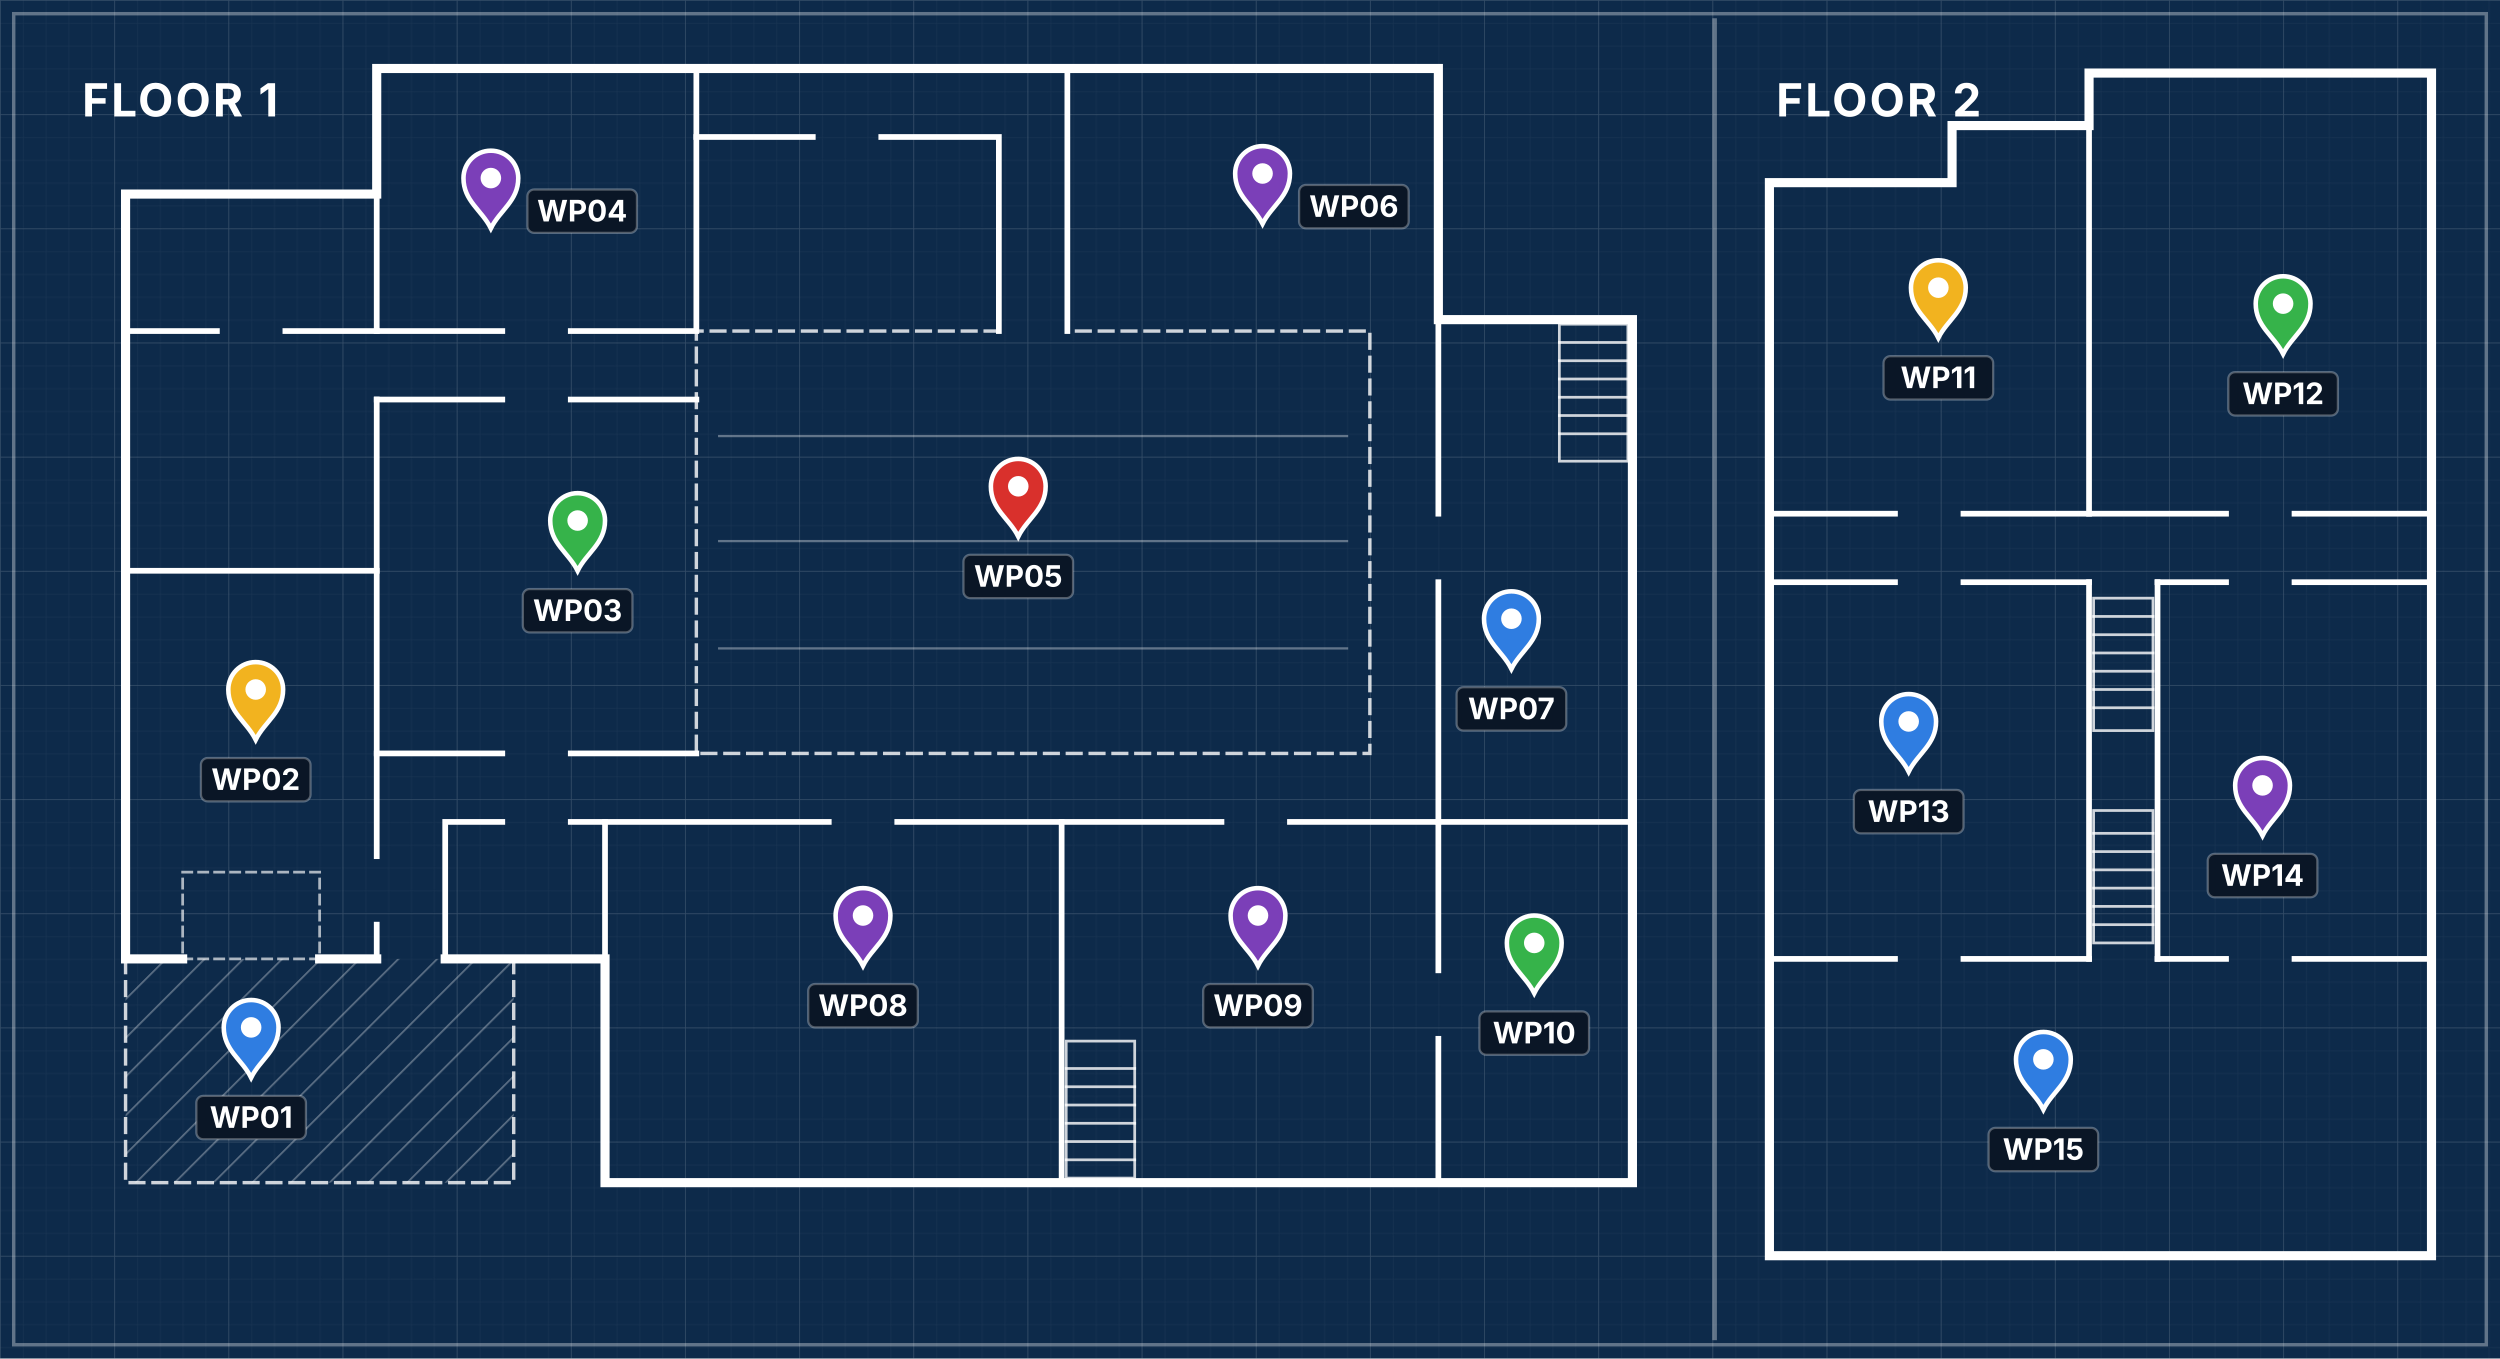
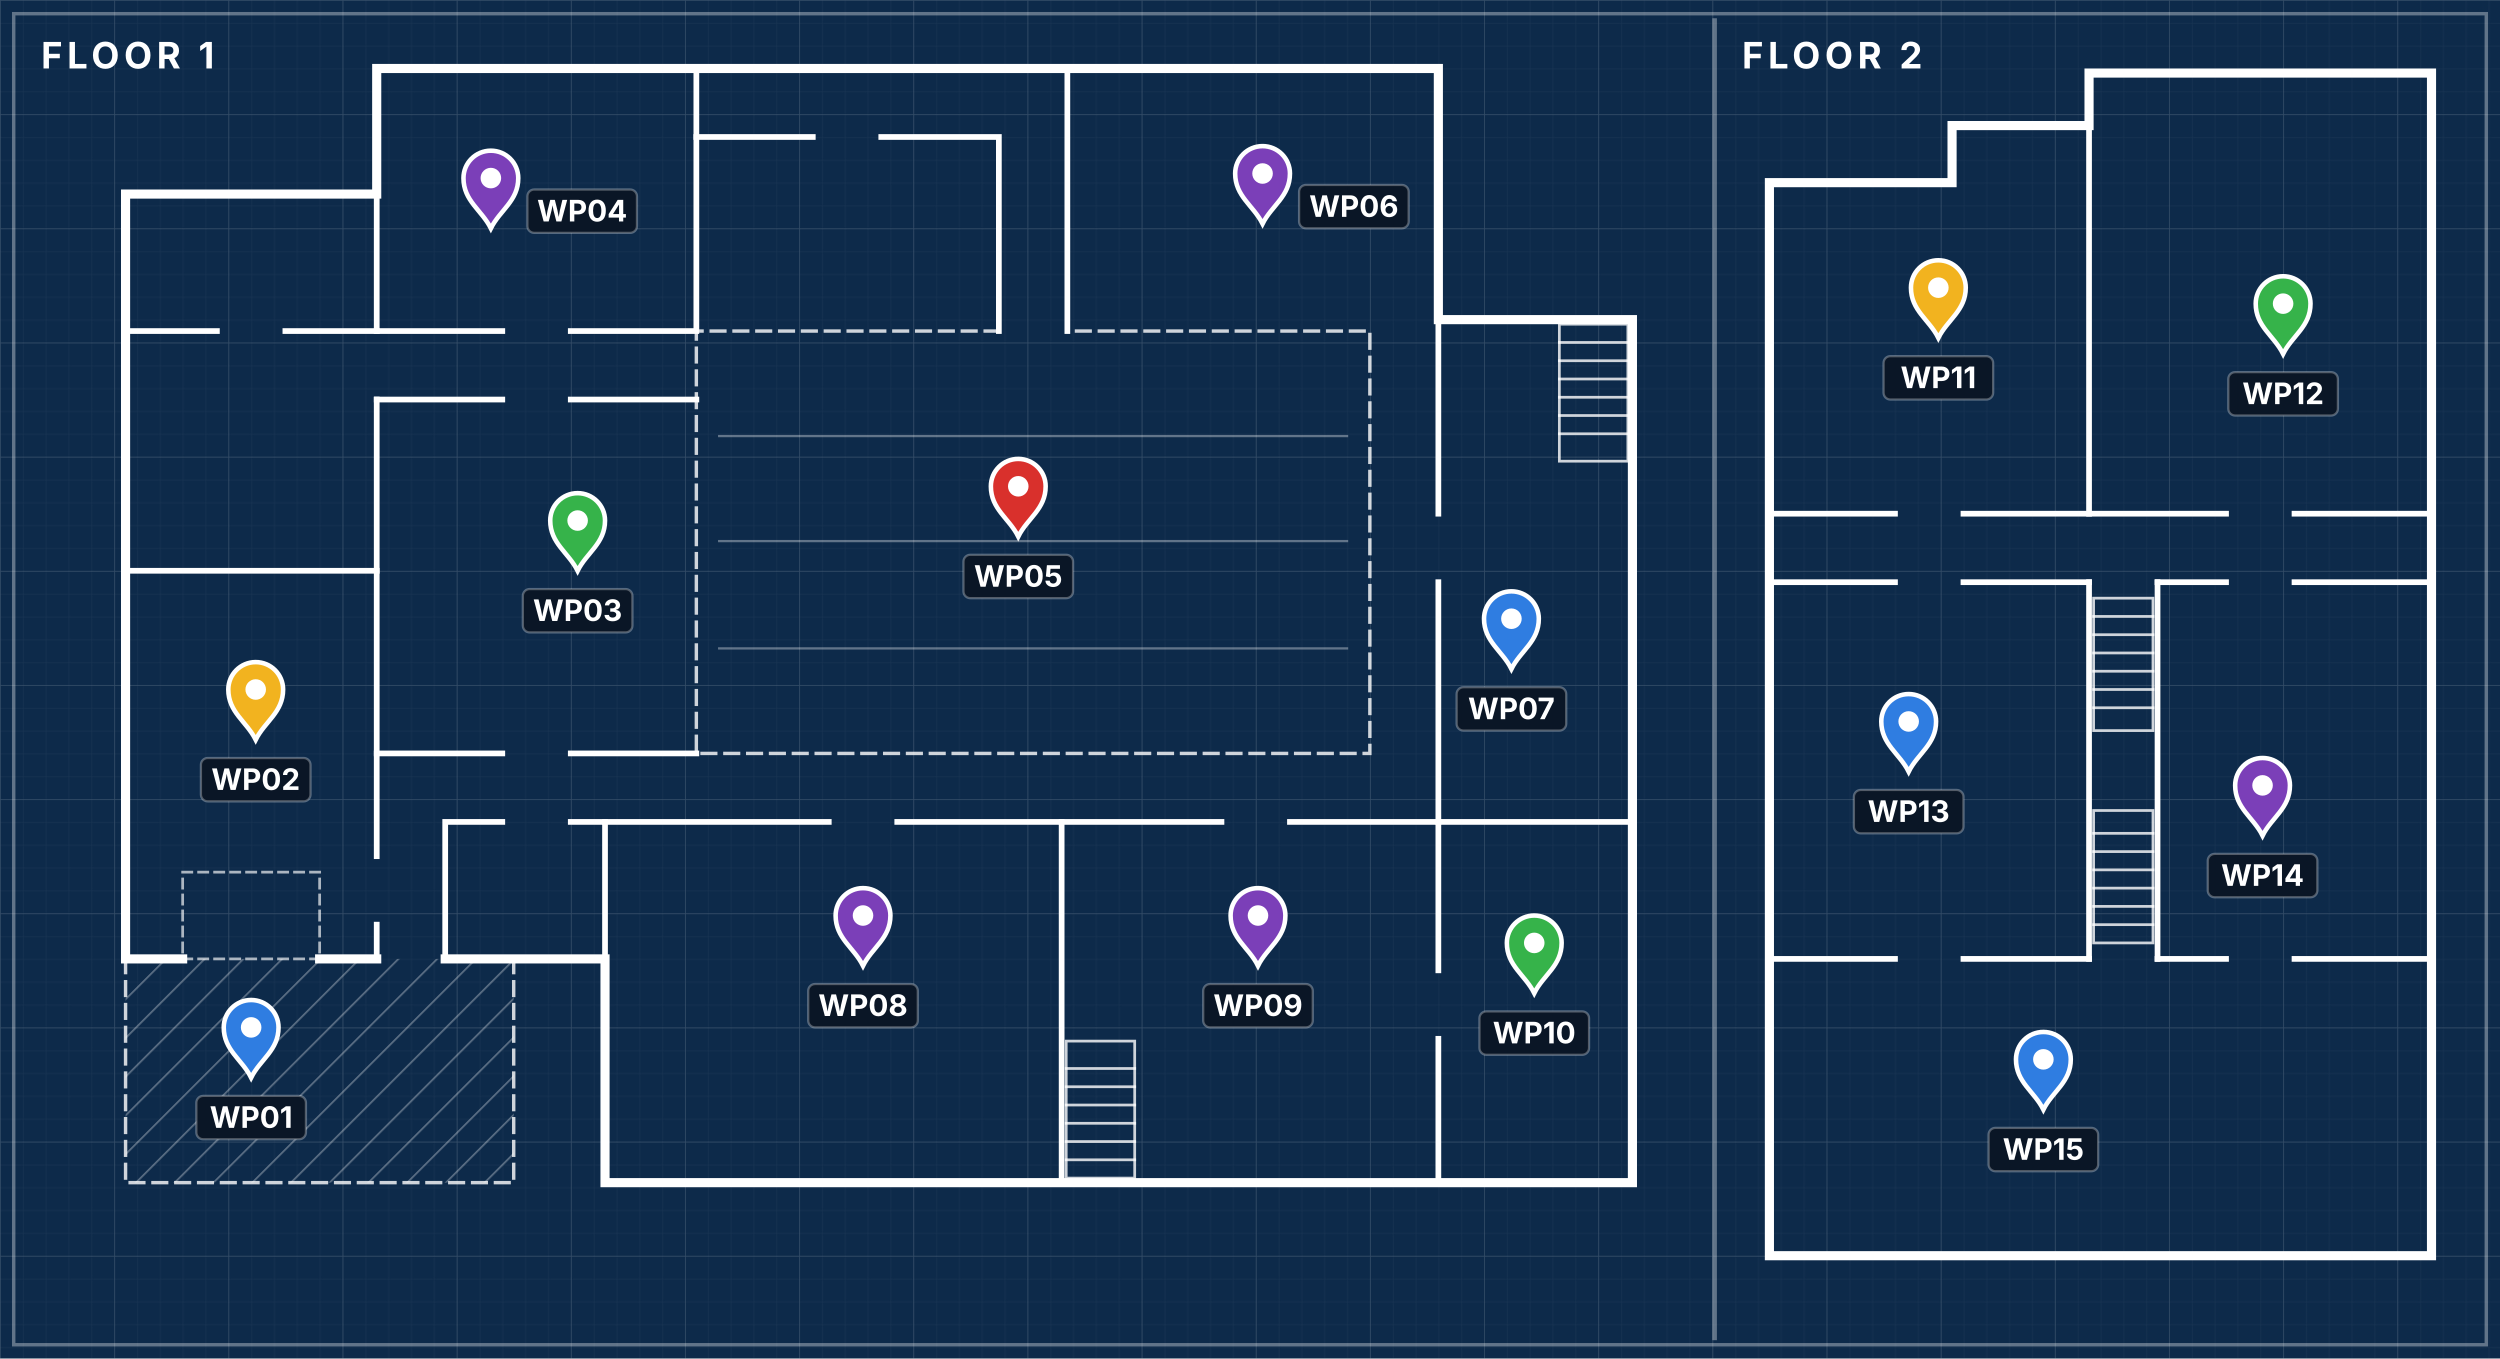
<svg xmlns="http://www.w3.org/2000/svg" viewBox="0 0 1095 595" width="1095" height="595" font-family="Inter, Segoe UI, Arial, sans-serif">
  <defs>
    <pattern id="grid-sm" width="10" height="10" patternUnits="userSpaceOnUse">
      <path d="M10 0H0V10" fill="none" stroke="#ffffff" stroke-opacity="0.05" stroke-width="0.5" />
    </pattern>
    <pattern id="grid" width="50" height="50" patternUnits="userSpaceOnUse">
      <rect width="50" height="50" fill="url(#grid-sm)" />
      <path d="M50 0H0V50" fill="none" stroke="#ffffff" stroke-opacity="0.12" stroke-width="0.8" />
    </pattern>
    <pattern id="hatch" width="10" height="10" patternUnits="userSpaceOnUse" patternTransform="rotate(45)">
      <line x1="0" y1="0" x2="0" y2="10" stroke="#ffffff" stroke-opacity="0.55" stroke-width="2" />
    </pattern>
    <pattern id="outside-hatch" width="12" height="12" patternUnits="userSpaceOnUse" patternTransform="rotate(45)">
      <line x1="0" y1="0" x2="0" y2="12" stroke="#ffffff" stroke-opacity="0.32" stroke-width="1.5" />
    </pattern>
    <path id="pin" d="M0,0 C-4,-8 -12,-12 -12,-22 A12,12 0 1 1 12,-22 C12,-12 4,-8 0,0Z" />
  </defs>
  <rect width="1095" height="595" fill="#0d2a4a" />
  <rect width="1095" height="595" fill="url(#grid)" />
  <line x1="751" y1="8" x2="751" y2="587" stroke="#ffffff" stroke-opacity="0.35" stroke-width="2" />
  <rect x="6" y="6" width="1083" height="583" fill="none" stroke="#ffffff" stroke-opacity="0.35" stroke-width="1.5" />
-   <g fill="#ffffff" font-weight="700" font-size="20" letter-spacing="1">
-     <text x="36" y="51">FLOOR 1</text>
-     <text x="778" y="51">FLOOR 2</text>
+   <g fill="#ffffff" font-weight="700" font-size="16" letter-spacing="2">
+     <text x="18" y="30">FLOOR 1</text>
+     <text x="763" y="30">FLOOR 2</text>
  </g>
  <g id="floor1" fill="none" stroke="#ffffff" stroke-linecap="square" stroke-linejoin="miter">
    <path stroke-width="4" d="M80,420 L55,420 L55,85 L165,85 L165,30 L630,30 L630,140 L715,140 L715,518 L265,518 L265,420 L195,420 M165,420 L140,420" />
    <g stroke-width="2.5">
      <path d="M55,145 L95,145 M125,145 L165,145" />
      <path d="M165,85 L165,145 M165,175 L165,375 M165,405 L165,420" />
      <path d="M55,250 L165,250" />
      <path d="M165,145 L220,145 M250,145 L305,145 M305,30 L305,145" />
      <path d="M305,60 L356,60 M386,60 L437.5,60 L437.5,145" />
      <path d="M467.5,30 L467.5,145" />
      <path d="M165,175 L220,175 M250,175 L305,175 M165,330 L220,330 M250,330 L305,330" />
      <path d="M195,420 L195,360 L220,360 M250,360 L265,360 L265,420" />
      <path d="M265,360 L363,360 M393,360 L465,360 L465,518" />
      <path d="M465,360 L535,360 M565,360 L630,360" />
      <path d="M630,140 L630,225 M630,255 L630,425 M630,455 L630,518" />
      <path d="M630,360 L715,360" />
    </g>
    <g id="loading-dock">
      <rect x="55" y="420" width="170" height="98" fill="url(#outside-hatch)" stroke="none" />
      <path d="M55,420 L55,518 L225,518 L225,420" stroke-width="1.5" stroke-dasharray="6 4" stroke-opacity="0.8" />
    </g>
    <g id="wp02-garage-door">
      <rect x="80" y="382" width="60" height="38" stroke-width="1.2" stroke-dasharray="4 3" stroke-opacity="0.65" />
    </g>
    <path d="M437.5,145 L305,145 L305,330 L600,330 L600,145 L467.5,145" stroke-width="1.5" stroke-dasharray="6 4" stroke-opacity="0.8" />
    <g stroke-width="1" stroke-opacity="0.35">
      <line x1="315" y1="191" x2="590" y2="191" />
      <line x1="315" y1="237" x2="590" y2="237" />
      <line x1="315" y1="284" x2="590" y2="284" />
    </g>
    <g stroke-width="1.2" stroke-opacity="0.8">
      <rect x="683" y="142" width="30" height="60" />
      <path d="M683,150H713M683,158H713M683,166H713M683,174H713M683,182H713M683,190H713" />
      <rect x="467" y="456" width="30" height="60" />
      <path d="M467,468H497M467,476H497M467,484H497M467,492H497M467,500H497M467,508H497" />
    </g>
  </g>
  <g id="floor2" fill="none" stroke="#ffffff" stroke-linecap="square" stroke-linejoin="miter">
    <path stroke-width="4" d="M775,80 L855,80 L855,55 L915,55 L915,32 L1065,32 L1065,550 L775,550 Z" />
    <g stroke-width="2.5">
      <path d="M915,55 L915,225" />
      <path d="M775,225 L830,225 M860,225 L975,225 M1005,225 L1065,225" />
      <path d="M775,255 L830,255 M860,255 L915,255 M945,255 L975,255 M1005,255 L1065,255" />
      <path d="M915,255 L915,420 M945,255 L945,420" />
      <path d="M775,420 L830,420 M860,420 L915,420 M945,420 L975,420 M1005,420 L1065,420" />
    </g>
    <g stroke-width="1.2" stroke-opacity="0.8">
      <rect x="917" y="262" width="26" height="58" />
      <path d="M917,270H943M917,278H943M917,286H943M917,294H943M917,302H943M917,310H943" />
      <rect x="917" y="355" width="26" height="58" />
      <path d="M917,365H943M917,373H943M917,381H943M917,389H943M917,397H943M917,405H943" />
    </g>
  </g>
  <g id="beacons" font-size="13" font-weight="700" text-anchor="middle">
    <g class="beacon" id="WP01" data-x="110" data-y="472" transform="translate(110,472)">
      <use href="#pin" fill="#2f7de1" stroke="#fff" stroke-width="2" />
      <circle cy="-22" r="4.5" fill="#fff" />
      <rect x="-24" y="8" width="48" height="19" rx="3" fill="#0a1626" stroke="#fff" stroke-opacity="0.3" />
      <text y="22" fill="#fff">WP01</text>
    </g>
    <g class="beacon" id="WP02" data-x="112" data-y="324" transform="translate(112,324)">
      <use href="#pin" fill="#f2b31f" stroke="#fff" stroke-width="2" />
      <circle cy="-22" r="4.5" fill="#fff" />
      <rect x="-24" y="8" width="48" height="19" rx="3" fill="#0a1626" stroke="#fff" stroke-opacity="0.3" />
      <text y="22" fill="#fff">WP02</text>
    </g>
    <g class="beacon" id="WP03" data-x="253" data-y="250" transform="translate(253,250)">
      <use href="#pin" fill="#36b34a" stroke="#fff" stroke-width="2" />
      <circle cy="-22" r="4.5" fill="#fff" />
      <rect x="-24" y="8" width="48" height="19" rx="3" fill="#0a1626" stroke="#fff" stroke-opacity="0.3" />
      <text y="22" fill="#fff">WP03</text>
    </g>
    <g class="beacon" id="WP04" data-x="215" data-y="100" transform="translate(215,100)">
      <use href="#pin" fill="#7b3fb8" stroke="#fff" stroke-width="2" />
      <circle cy="-22" r="4.5" fill="#fff" />
      <rect x="16" y="-17" width="48" height="19" rx="3" fill="#0a1626" stroke="#fff" stroke-opacity="0.3" />
      <text x="40" y="-3" fill="#fff">WP04</text>
    </g>
    <g class="beacon" id="WP05" data-x="446" data-y="235" transform="translate(446,235)">
      <use href="#pin" fill="#d9302c" stroke="#fff" stroke-width="2" />
      <circle cy="-22" r="4.5" fill="#fff" />
      <rect x="-24" y="8" width="48" height="19" rx="3" fill="#0a1626" stroke="#fff" stroke-opacity="0.3" />
      <text y="22" fill="#fff">WP05</text>
    </g>
    <g class="beacon" id="WP06" data-x="553" data-y="98" transform="translate(553,98)">
      <use href="#pin" fill="#7b3fb8" stroke="#fff" stroke-width="2" />
      <circle cy="-22" r="4.5" fill="#fff" />
      <rect x="16" y="-17" width="48" height="19" rx="3" fill="#0a1626" stroke="#fff" stroke-opacity="0.3" />
      <text x="40" y="-3" fill="#fff">WP06</text>
    </g>
    <g class="beacon" id="WP07" data-x="662" data-y="293" transform="translate(662,293)">
      <use href="#pin" fill="#2f7de1" stroke="#fff" stroke-width="2" />
      <circle cy="-22" r="4.5" fill="#fff" />
      <rect x="-24" y="8" width="48" height="19" rx="3" fill="#0a1626" stroke="#fff" stroke-opacity="0.3" />
      <text y="22" fill="#fff">WP07</text>
    </g>
    <g class="beacon" id="WP08" data-x="378" data-y="423" transform="translate(378,423)">
      <use href="#pin" fill="#7b3fb8" stroke="#fff" stroke-width="2" />
      <circle cy="-22" r="4.5" fill="#fff" />
      <rect x="-24" y="8" width="48" height="19" rx="3" fill="#0a1626" stroke="#fff" stroke-opacity="0.3" />
      <text y="22" fill="#fff">WP08</text>
    </g>
    <g class="beacon" id="WP09" data-x="551" data-y="423" transform="translate(551,423)">
      <use href="#pin" fill="#7b3fb8" stroke="#fff" stroke-width="2" />
      <circle cy="-22" r="4.5" fill="#fff" />
      <rect x="-24" y="8" width="48" height="19" rx="3" fill="#0a1626" stroke="#fff" stroke-opacity="0.3" />
      <text y="22" fill="#fff">WP09</text>
    </g>
    <g class="beacon" id="WP10" data-x="672" data-y="435" transform="translate(672,435)">
      <use href="#pin" fill="#36b34a" stroke="#fff" stroke-width="2" />
      <circle cy="-22" r="4.5" fill="#fff" />
      <rect x="-24" y="8" width="48" height="19" rx="3" fill="#0a1626" stroke="#fff" stroke-opacity="0.3" />
      <text y="22" fill="#fff">WP10</text>
    </g>
    <g class="beacon" id="WP11" data-x="849" data-y="148" transform="translate(849,148)">
      <use href="#pin" fill="#f2b31f" stroke="#fff" stroke-width="2" />
      <circle cy="-22" r="4.5" fill="#fff" />
      <rect x="-24" y="8" width="48" height="19" rx="3" fill="#0a1626" stroke="#fff" stroke-opacity="0.3" />
      <text y="22" fill="#fff">WP11</text>
    </g>
    <g class="beacon" id="WP12" data-x="1000" data-y="155" transform="translate(1000,155)">
      <use href="#pin" fill="#36b34a" stroke="#fff" stroke-width="2" />
      <circle cy="-22" r="4.5" fill="#fff" />
      <rect x="-24" y="8" width="48" height="19" rx="3" fill="#0a1626" stroke="#fff" stroke-opacity="0.3" />
      <text y="22" fill="#fff">WP12</text>
    </g>
    <g class="beacon" id="WP13" data-x="836" data-y="338" transform="translate(836,338)">
      <use href="#pin" fill="#2f7de1" stroke="#fff" stroke-width="2" />
      <circle cy="-22" r="4.5" fill="#fff" />
      <rect x="-24" y="8" width="48" height="19" rx="3" fill="#0a1626" stroke="#fff" stroke-opacity="0.3" />
      <text y="22" fill="#fff">WP13</text>
    </g>
    <g class="beacon" id="WP14" data-x="991" data-y="366" transform="translate(991,366)">
      <use href="#pin" fill="#7b3fb8" stroke="#fff" stroke-width="2" />
      <circle cy="-22" r="4.5" fill="#fff" />
      <rect x="-24" y="8" width="48" height="19" rx="3" fill="#0a1626" stroke="#fff" stroke-opacity="0.3" />
      <text y="22" fill="#fff">WP14</text>
    </g>
    <g class="beacon" id="WP15" data-x="895" data-y="486" transform="translate(895,486)">
      <use href="#pin" fill="#2f7de1" stroke="#fff" stroke-width="2" />
      <circle cy="-22" r="4.5" fill="#fff" />
      <rect x="-24" y="8" width="48" height="19" rx="3" fill="#0a1626" stroke="#fff" stroke-opacity="0.3" />
      <text y="22" fill="#fff">WP15</text>
    </g>
  </g>
</svg>
